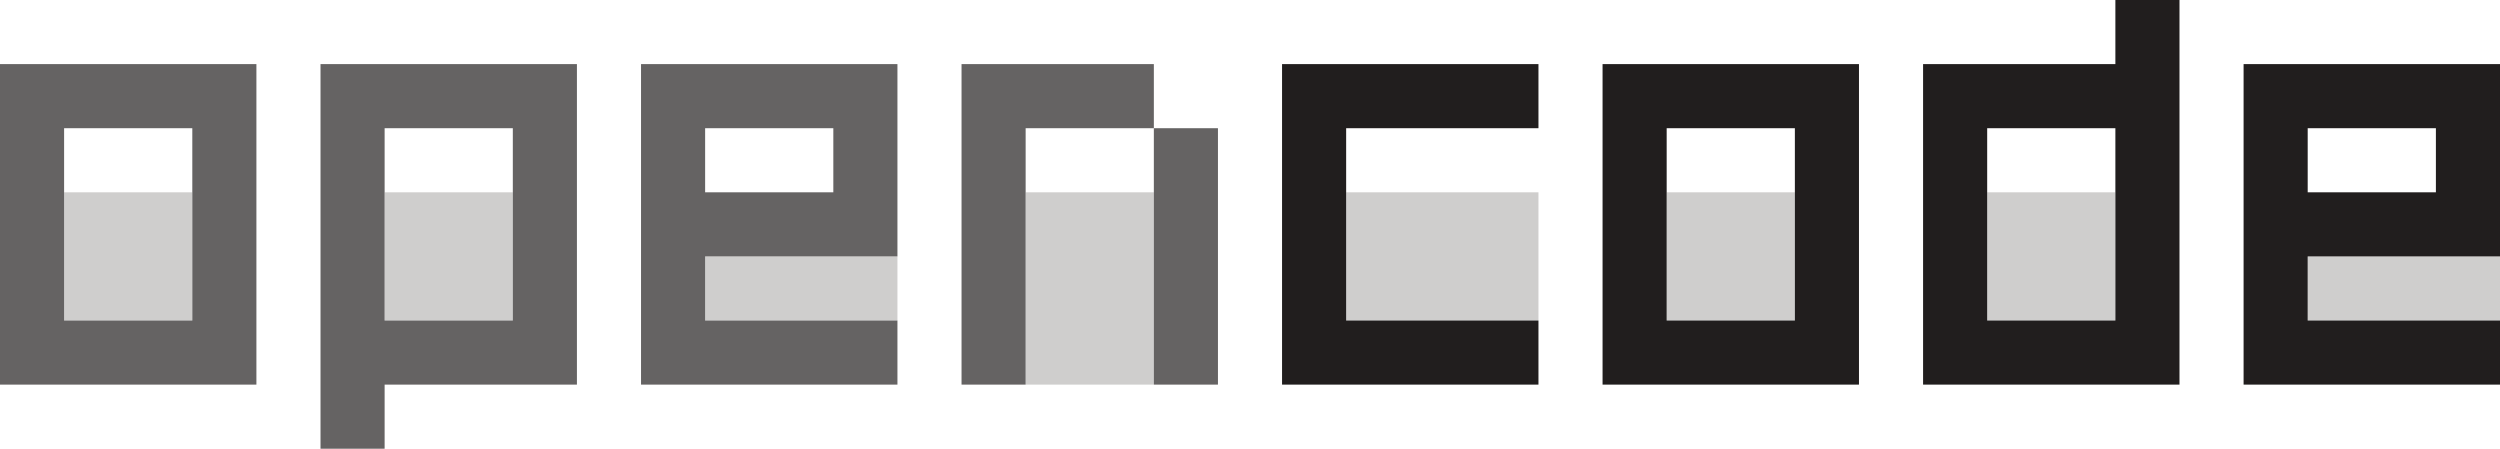
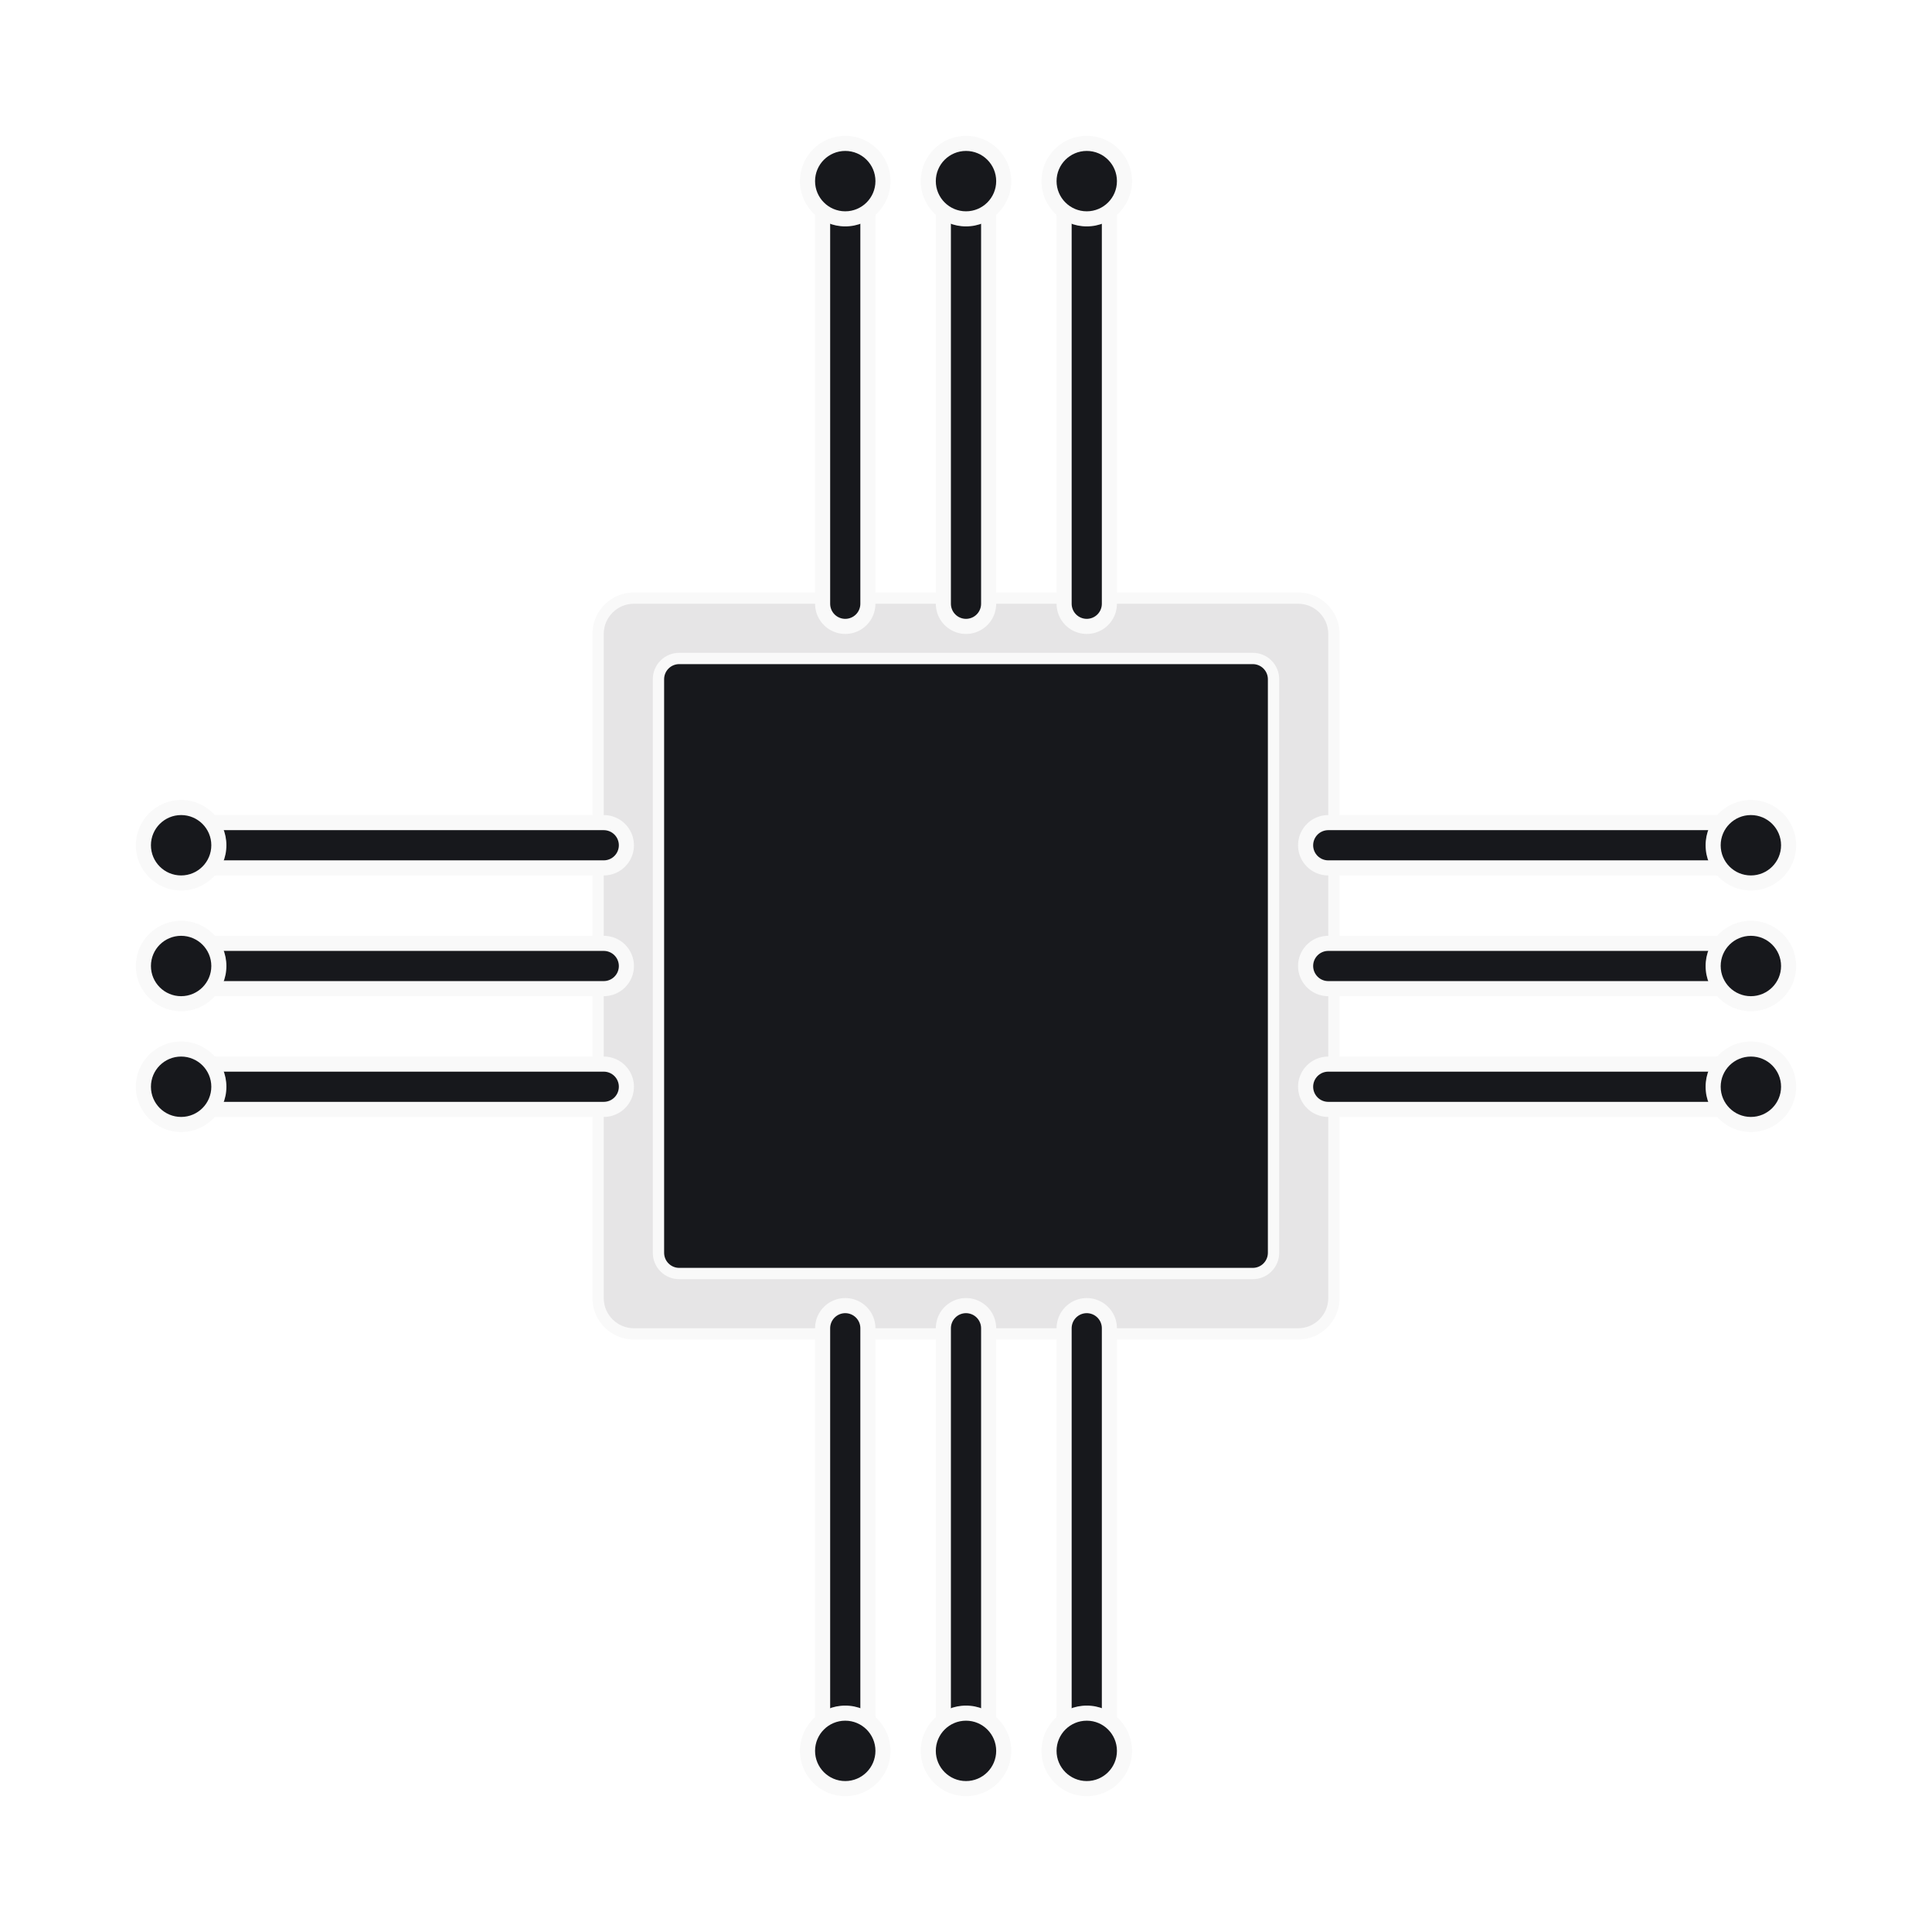
- <svg xmlns="http://www.w3.org/2000/svg" width="234" height="42" viewBox="0 0 234 42" fill="none">
-   <path d="M18 30H6V18H18V30Z" fill="#CFCECD" />
-   <path d="M18 12H6V30H18V12ZM24 36H0V6H24V36Z" fill="#656363" />
-   <path d="M48 30H36V18H48V30Z" fill="#CFCECD" />
-   <path d="M36 30H48V12H36V30ZM54 36H36V42H30V6H54V36Z" fill="#656363" />
-   <path d="M84 24V30H66V24H84Z" fill="#CFCECD" />
-   <path d="M84 24H66V30H84V36H60V6H84V24ZM66 18H78V12H66V18Z" fill="#656363" />
-   <path d="M108 36H96V18H108V36Z" fill="#CFCECD" />
-   <path d="M108 12H96V36H90V6H108V12ZM114 36H108V12H114V36Z" fill="#656363" />
-   <path d="M144 30H126V18H144V30Z" fill="#CFCECD" />
-   <path d="M144 12H126V30H144V36H120V6H144V12Z" fill="#211E1E" />
-   <path d="M168 30H156V18H168V30Z" fill="#CFCECD" />
-   <path d="M168 12H156V30H168V12ZM174 36H150V6H174V36Z" fill="#211E1E" />
-   <path d="M198 30H186V18H198V30Z" fill="#CFCECD" />
-   <path d="M198 12H186V30H198V12ZM204 36H180V6H198V0H204V36Z" fill="#211E1E" />
-   <path d="M234 24V30H216V24H234Z" fill="#CFCECD" />
-   <path d="M216 12V18H228V12H216ZM234 24H216V30H234V36H210V6H234V24Z" fill="#211E1E" />
+ <svg xmlns="http://www.w3.org/2000/svg" width="512" height="512" viewBox="0 0 512 512">
+   <rect x="160" y="160" width="192" height="192" rx="8" fill="#E6E5E6" stroke="#F9F9F9" stroke-width="6" paint-order="stroke fill" />
+   <rect x="176" y="176" width="160" height="160" rx="4" fill="#17181C" stroke="#F9F9F9" stroke-width="6" paint-order="stroke fill" />
+   <line x1="224" y1="160" x2="224" y2="56" stroke="#F9F9F9" stroke-width="16" stroke-linecap="round" />
+   <line x1="224" y1="160" x2="224" y2="56" stroke="#17181C" stroke-width="8" stroke-linecap="round" />
+   <circle cx="224" cy="48" r="12" fill="#F9F9F9" />
+   <circle cx="224" cy="48" r="8" fill="#17181C" />
+   <line x1="256" y1="160" x2="256" y2="56" stroke="#F9F9F9" stroke-width="16" stroke-linecap="round" />
+   <line x1="256" y1="160" x2="256" y2="56" stroke="#17181C" stroke-width="8" stroke-linecap="round" />
+   <circle cx="256" cy="48" r="12" fill="#F9F9F9" />
+   <circle cx="256" cy="48" r="8" fill="#17181C" />
+   <line x1="288" y1="160" x2="288" y2="56" stroke="#F9F9F9" stroke-width="16" stroke-linecap="round" />
+   <line x1="288" y1="160" x2="288" y2="56" stroke="#17181C" stroke-width="8" stroke-linecap="round" />
+   <circle cx="288" cy="48" r="12" fill="#F9F9F9" />
+   <circle cx="288" cy="48" r="8" fill="#17181C" />
+   <line x1="224" y1="352" x2="224" y2="456" stroke="#F9F9F9" stroke-width="16" stroke-linecap="round" />
+   <line x1="224" y1="352" x2="224" y2="456" stroke="#17181C" stroke-width="8" stroke-linecap="round" />
+   <circle cx="224" cy="464" r="12" fill="#F9F9F9" />
+   <circle cx="224" cy="464" r="8" fill="#17181C" />
+   <line x1="256" y1="352" x2="256" y2="456" stroke="#F9F9F9" stroke-width="16" stroke-linecap="round" />
+   <line x1="256" y1="352" x2="256" y2="456" stroke="#17181C" stroke-width="8" stroke-linecap="round" />
+   <circle cx="256" cy="464" r="12" fill="#F9F9F9" />
+   <circle cx="256" cy="464" r="8" fill="#17181C" />
+   <line x1="288" y1="352" x2="288" y2="456" stroke="#F9F9F9" stroke-width="16" stroke-linecap="round" />
+   <line x1="288" y1="352" x2="288" y2="456" stroke="#17181C" stroke-width="8" stroke-linecap="round" />
+   <circle cx="288" cy="464" r="12" fill="#F9F9F9" />
+   <circle cx="288" cy="464" r="8" fill="#17181C" />
+   <line x1="160" y1="224" x2="56" y2="224" stroke="#F9F9F9" stroke-width="16" stroke-linecap="round" />
+   <line x1="160" y1="224" x2="56" y2="224" stroke="#17181C" stroke-width="8" stroke-linecap="round" />
+   <circle cx="48" cy="224" r="12" fill="#F9F9F9" />
+   <circle cx="48" cy="224" r="8" fill="#17181C" />
+   <line x1="160" y1="256" x2="56" y2="256" stroke="#F9F9F9" stroke-width="16" stroke-linecap="round" />
+   <line x1="160" y1="256" x2="56" y2="256" stroke="#17181C" stroke-width="8" stroke-linecap="round" />
+   <circle cx="48" cy="256" r="12" fill="#F9F9F9" />
+   <circle cx="48" cy="256" r="8" fill="#17181C" />
+   <line x1="160" y1="288" x2="56" y2="288" stroke="#F9F9F9" stroke-width="16" stroke-linecap="round" />
+   <line x1="160" y1="288" x2="56" y2="288" stroke="#17181C" stroke-width="8" stroke-linecap="round" />
+   <circle cx="48" cy="288" r="12" fill="#F9F9F9" />
+   <circle cx="48" cy="288" r="8" fill="#17181C" />
+   <line x1="352" y1="224" x2="456" y2="224" stroke="#F9F9F9" stroke-width="16" stroke-linecap="round" />
+   <line x1="352" y1="224" x2="456" y2="224" stroke="#17181C" stroke-width="8" stroke-linecap="round" />
+   <circle cx="464" cy="224" r="12" fill="#F9F9F9" />
+   <circle cx="464" cy="224" r="8" fill="#17181C" />
+   <line x1="352" y1="256" x2="456" y2="256" stroke="#F9F9F9" stroke-width="16" stroke-linecap="round" />
+   <line x1="352" y1="256" x2="456" y2="256" stroke="#17181C" stroke-width="8" stroke-linecap="round" />
+   <circle cx="464" cy="256" r="12" fill="#F9F9F9" />
+   <circle cx="464" cy="256" r="8" fill="#17181C" />
+   <line x1="352" y1="288" x2="456" y2="288" stroke="#F9F9F9" stroke-width="16" stroke-linecap="round" />
+   <line x1="352" y1="288" x2="456" y2="288" stroke="#17181C" stroke-width="8" stroke-linecap="round" />
+   <circle cx="464" cy="288" r="12" fill="#F9F9F9" />
+   <circle cx="464" cy="288" r="8" fill="#17181C" />
</svg>
